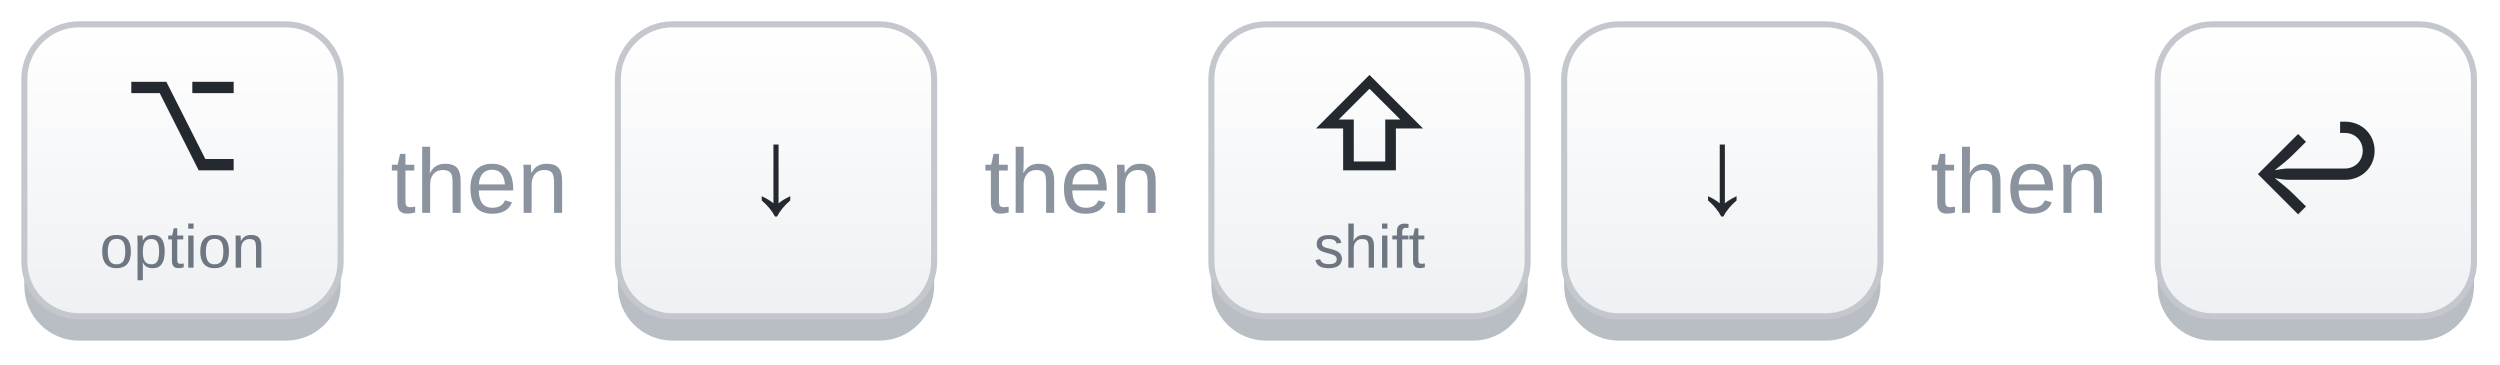
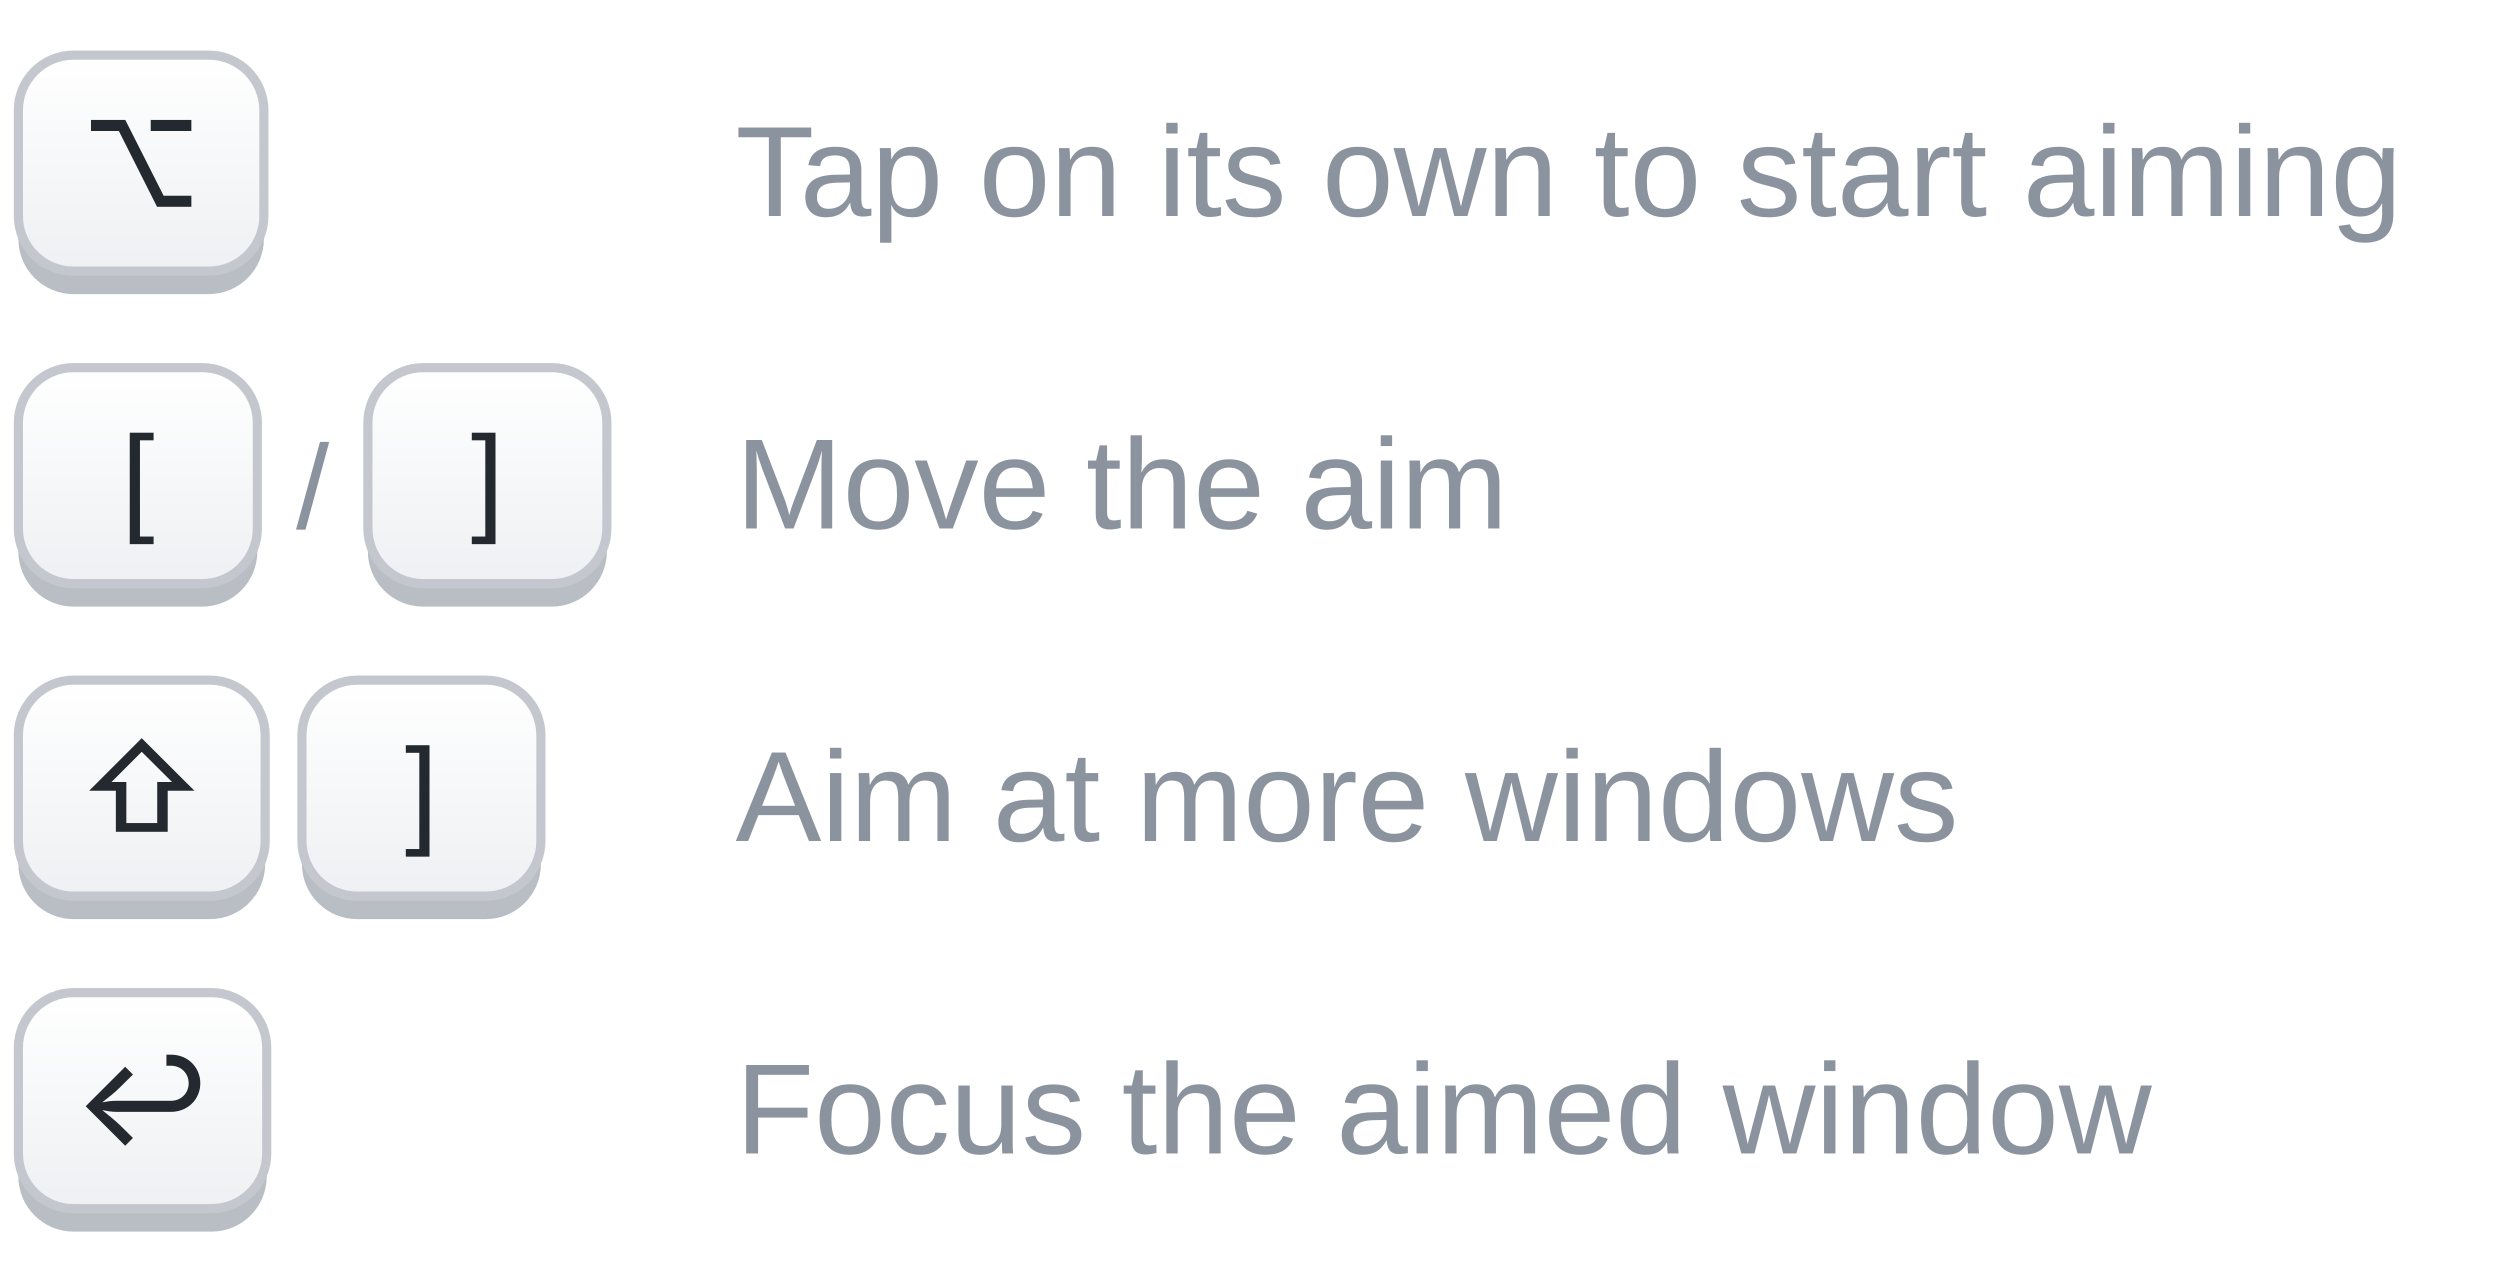
- <svg xmlns="http://www.w3.org/2000/svg" width="411" height="60" viewBox="0 0 411 60" font-family="-apple-system, BlinkMacSystemFont, 'SF Pro Text', 'Segoe UI', 'Segoe UI Symbol', 'Helvetica Neue', Arial, sans-serif">
+ <svg xmlns="http://www.w3.org/2000/svg" width="272" height="140" viewBox="0 0 272 140" font-family="-apple-system, BlinkMacSystemFont, 'SF Pro Text', 'Segoe UI', 'Segoe UI Symbol', 'Helvetica Neue', Arial, sans-serif">
  <defs>
    <linearGradient id="cap" x1="0" y1="0" x2="0" y2="1">
      <stop offset="0" stop-color="#ffffff" />
      <stop offset="1" stop-color="#eef0f3" />
    </linearGradient>
  </defs>
-   <rect x="4.0" y="7.0" width="52.0" height="49.0" rx="9" fill="#b9bdc4" />
-   <rect x="4.0" y="4.0" width="52.0" height="48.0" rx="9" fill="url(#cap)" stroke="#c4c8ce" />
-   <text x="30.0" y="28.0" font-size="20" font-weight="500" fill="#24292f" text-anchor="middle">⌥</text>
-   <text x="30.0" y="44.0" font-size="10" font-weight="500" fill="#6e7781" text-anchor="middle">option</text>
-   <text x="78.787" y="35.0" font-size="15" font-weight="500" fill="#8b949e" text-anchor="middle">then</text>
-   <rect x="101.574" y="7.0" width="52.0" height="49.0" rx="9" fill="#b9bdc4" />
-   <rect x="101.574" y="4.0" width="52.0" height="48.0" rx="9" fill="url(#cap)" stroke="#c4c8ce" />
-   <text x="127.574" y="35.0" font-size="20" font-weight="500" fill="#24292f" text-anchor="middle">↓</text>
-   <text x="176.361" y="35.0" font-size="15" font-weight="500" fill="#8b949e" text-anchor="middle">then</text>
-   <rect x="199.147" y="7.0" width="52.0" height="49.0" rx="9" fill="#b9bdc4" />
-   <rect x="199.147" y="4.0" width="52.0" height="48.0" rx="9" fill="url(#cap)" stroke="#c4c8ce" />
-   <text x="225.147" y="28.0" font-size="20" font-weight="500" fill="#24292f" text-anchor="middle">⇧</text>
-   <text x="225.147" y="44.0" font-size="10" font-weight="500" fill="#6e7781" text-anchor="middle">shift</text>
-   <rect x="257.147" y="7.0" width="52.0" height="49.0" rx="9" fill="#b9bdc4" />
-   <rect x="257.147" y="4.0" width="52.0" height="48.0" rx="9" fill="url(#cap)" stroke="#c4c8ce" />
-   <text x="283.147" y="35.0" font-size="20" font-weight="500" fill="#24292f" text-anchor="middle">↓</text>
-   <text x="331.934" y="35.0" font-size="15" font-weight="500" fill="#8b949e" text-anchor="middle">then</text>
-   <rect x="354.721" y="7.0" width="52.0" height="49.0" rx="9" fill="#b9bdc4" />
-   <rect x="354.721" y="4.0" width="52.0" height="48.0" rx="9" fill="url(#cap)" stroke="#c4c8ce" />
-   <text x="380.721" y="35.0" font-size="20" font-weight="500" fill="#24292f" text-anchor="middle">↩</text>
+   <rect x="2.0" y="8.0" width="26.711" height="24.0" rx="6" fill="#b9bdc4" />
+   <rect x="2.0" y="6.0" width="26.711" height="23.5" rx="6" fill="url(#cap)" stroke="#c4c8ce" />
+   <text x="15.355" y="22.5" font-size="13" font-weight="500" fill="#24292f" text-anchor="middle">⌥</text>
+   <text x="80.027" y="23.5" font-size="14" fill="#8b949e">Tap on its own to start aiming</text>
+   <rect x="2.0" y="42.0" width="26.0" height="24.0" rx="6" fill="#b9bdc4" />
+   <rect x="2.0" y="40.0" width="26.0" height="23.5" rx="6" fill="url(#cap)" stroke="#c4c8ce" />
+   <text x="15.0" y="56.5" font-size="13" font-weight="500" fill="#24292f" text-anchor="middle">[</text>
+   <text x="34.013" y="57.5" font-size="13" fill="#8b949e" text-anchor="middle">/</text>
+   <rect x="40.027" y="42.0" width="26.0" height="24.0" rx="6" fill="#b9bdc4" />
+   <rect x="40.027" y="40.0" width="26.0" height="23.5" rx="6" fill="url(#cap)" stroke="#c4c8ce" />
+   <text x="53.027" y="56.5" font-size="13" font-weight="500" fill="#24292f" text-anchor="middle">]</text>
+   <text x="80.027" y="57.5" font-size="14" fill="#8b949e">Move the aim</text>
+   <rect x="2.0" y="76.0" width="26.85" height="24.0" rx="6" fill="#b9bdc4" />
+   <rect x="2.0" y="74.0" width="26.85" height="23.5" rx="6" fill="url(#cap)" stroke="#c4c8ce" />
+   <text x="15.425" y="90.5" font-size="13" font-weight="500" fill="#24292f" text-anchor="middle">⇧</text>
+   <rect x="32.85" y="76.0" width="26.0" height="24.0" rx="6" fill="#b9bdc4" />
+   <rect x="32.85" y="74.0" width="26.0" height="23.5" rx="6" fill="url(#cap)" stroke="#c4c8ce" />
+   <text x="45.85" y="90.5" font-size="13" font-weight="500" fill="#24292f" text-anchor="middle">]</text>
+   <text x="80.027" y="91.5" font-size="14" fill="#8b949e">Aim at more windows</text>
+   <rect x="2.0" y="110.0" width="27.019" height="24.0" rx="6" fill="#b9bdc4" />
+   <rect x="2.0" y="108.0" width="27.019" height="23.5" rx="6" fill="url(#cap)" stroke="#c4c8ce" />
+   <text x="15.51" y="124.5" font-size="13" font-weight="500" fill="#24292f" text-anchor="middle">↩</text>
+   <text x="80.027" y="125.5" font-size="14" fill="#8b949e">Focus the aimed window</text>
</svg>
